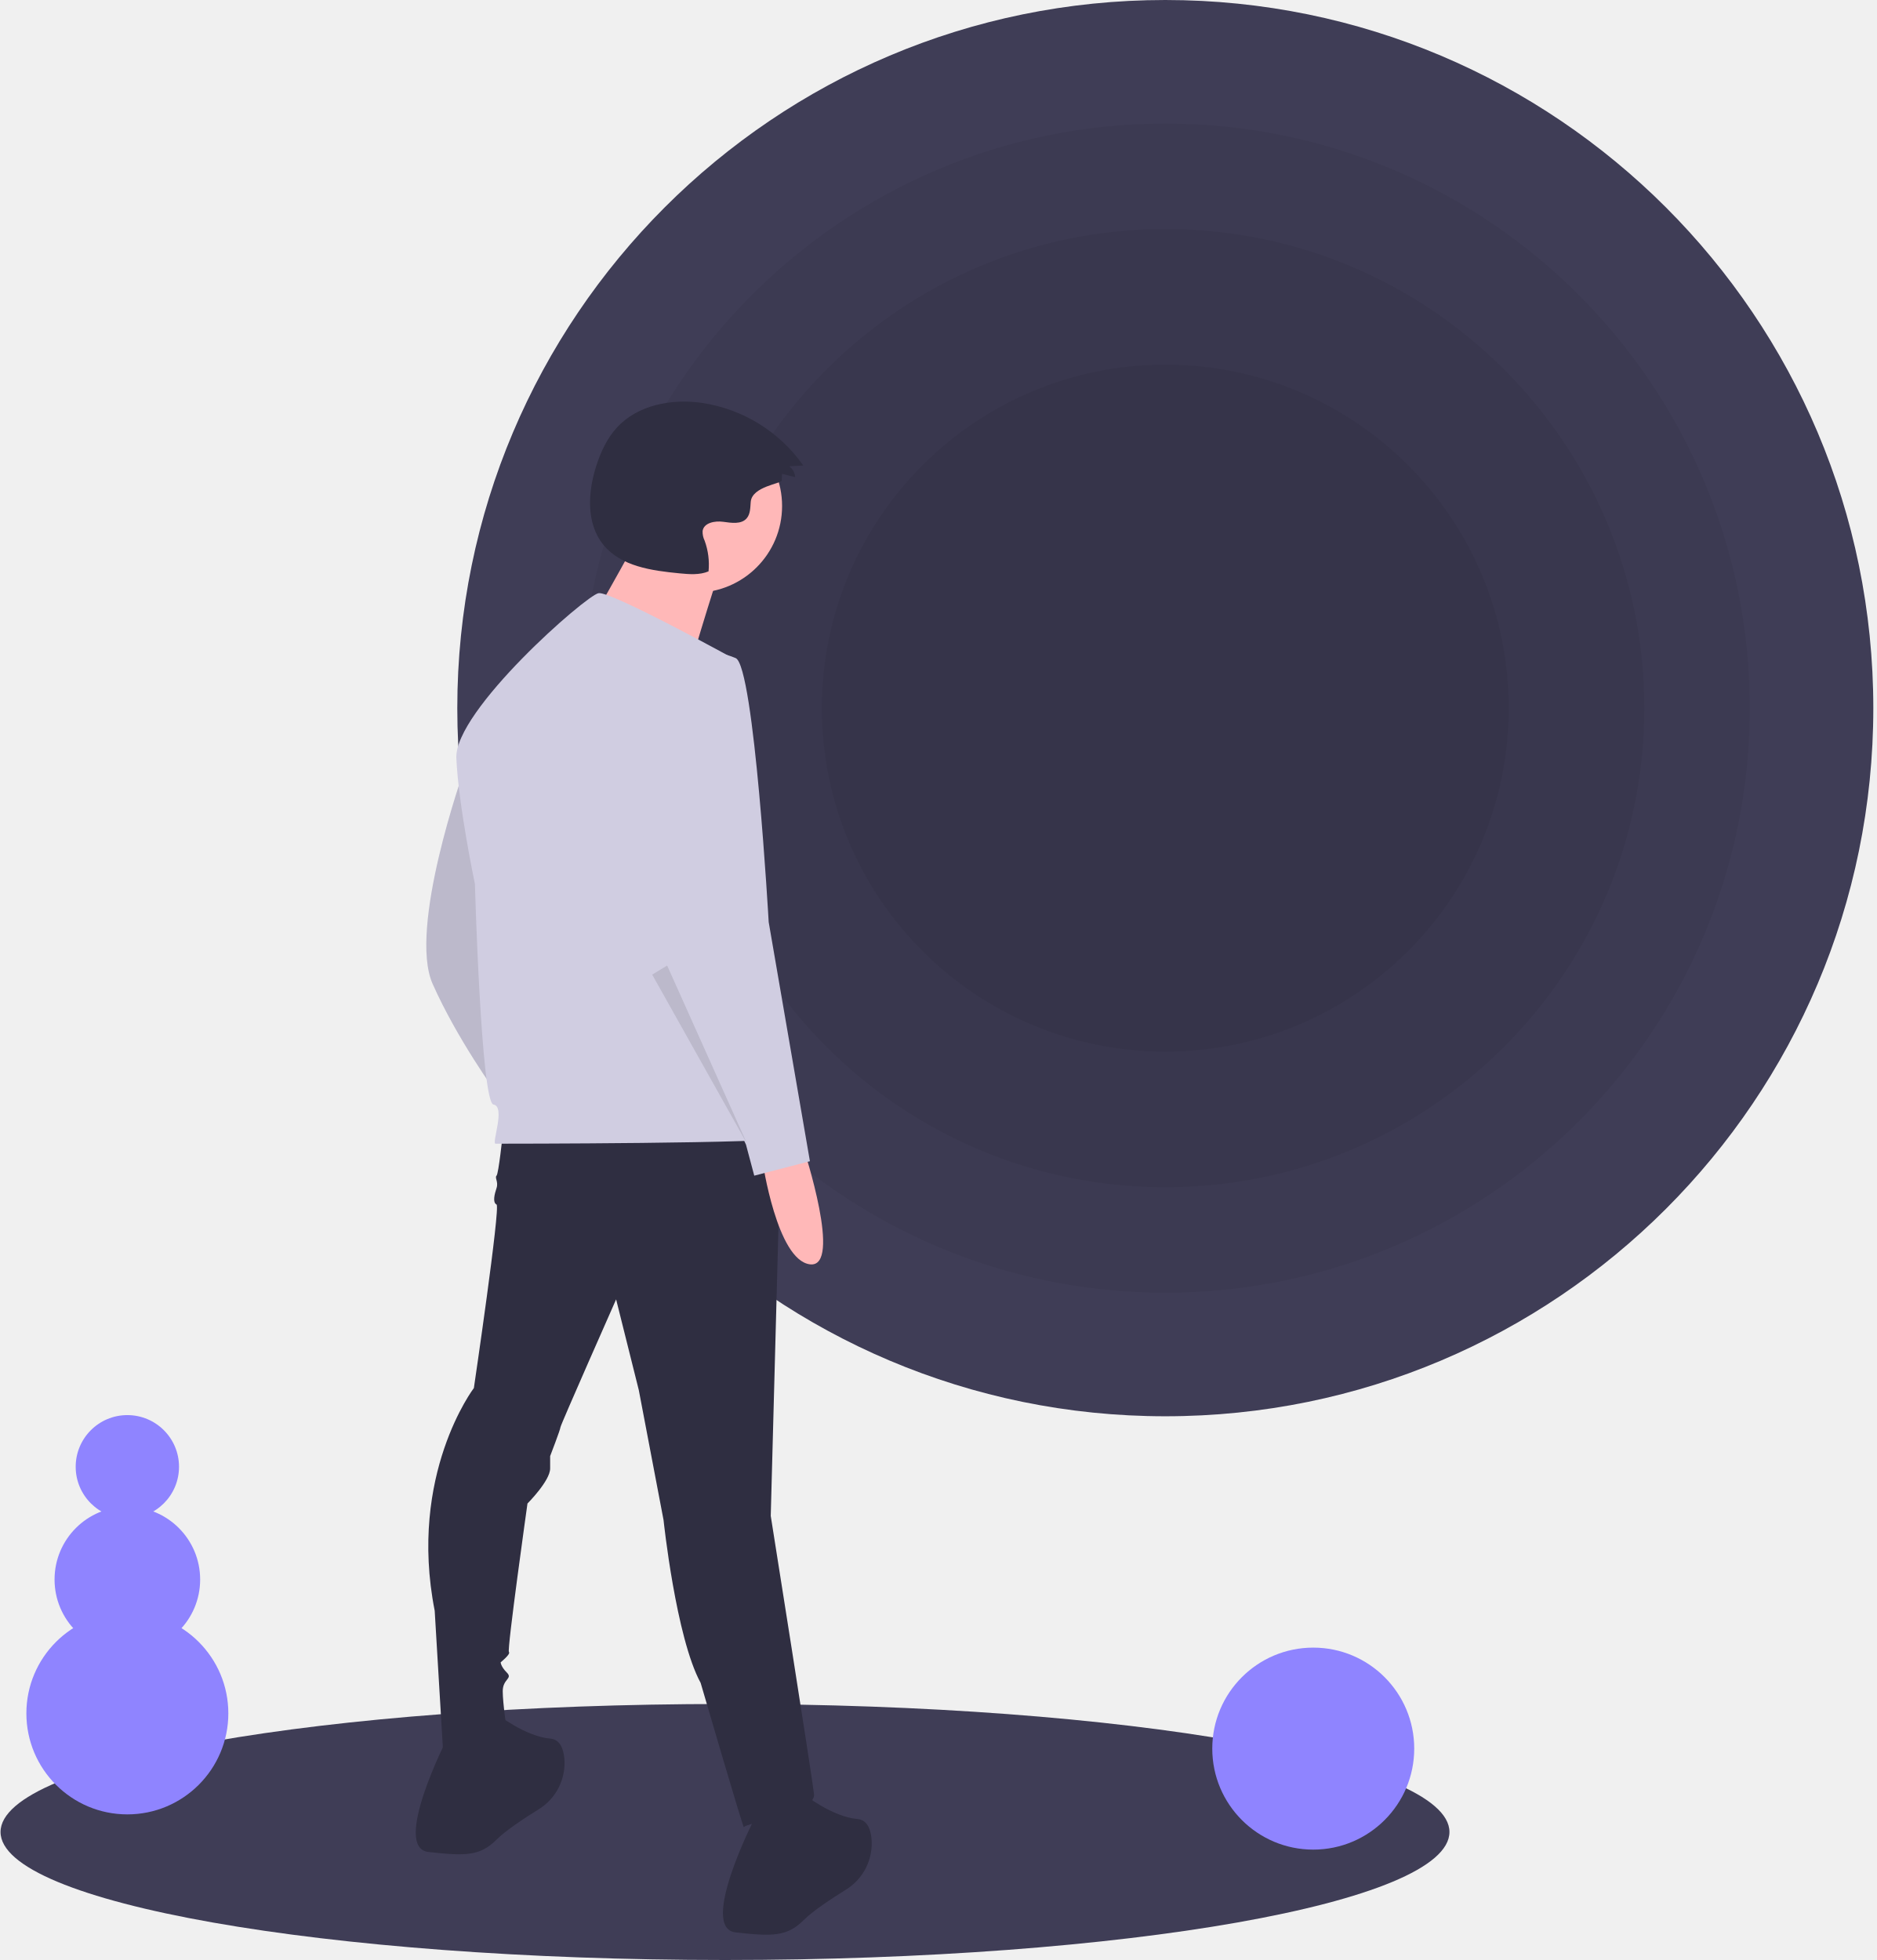
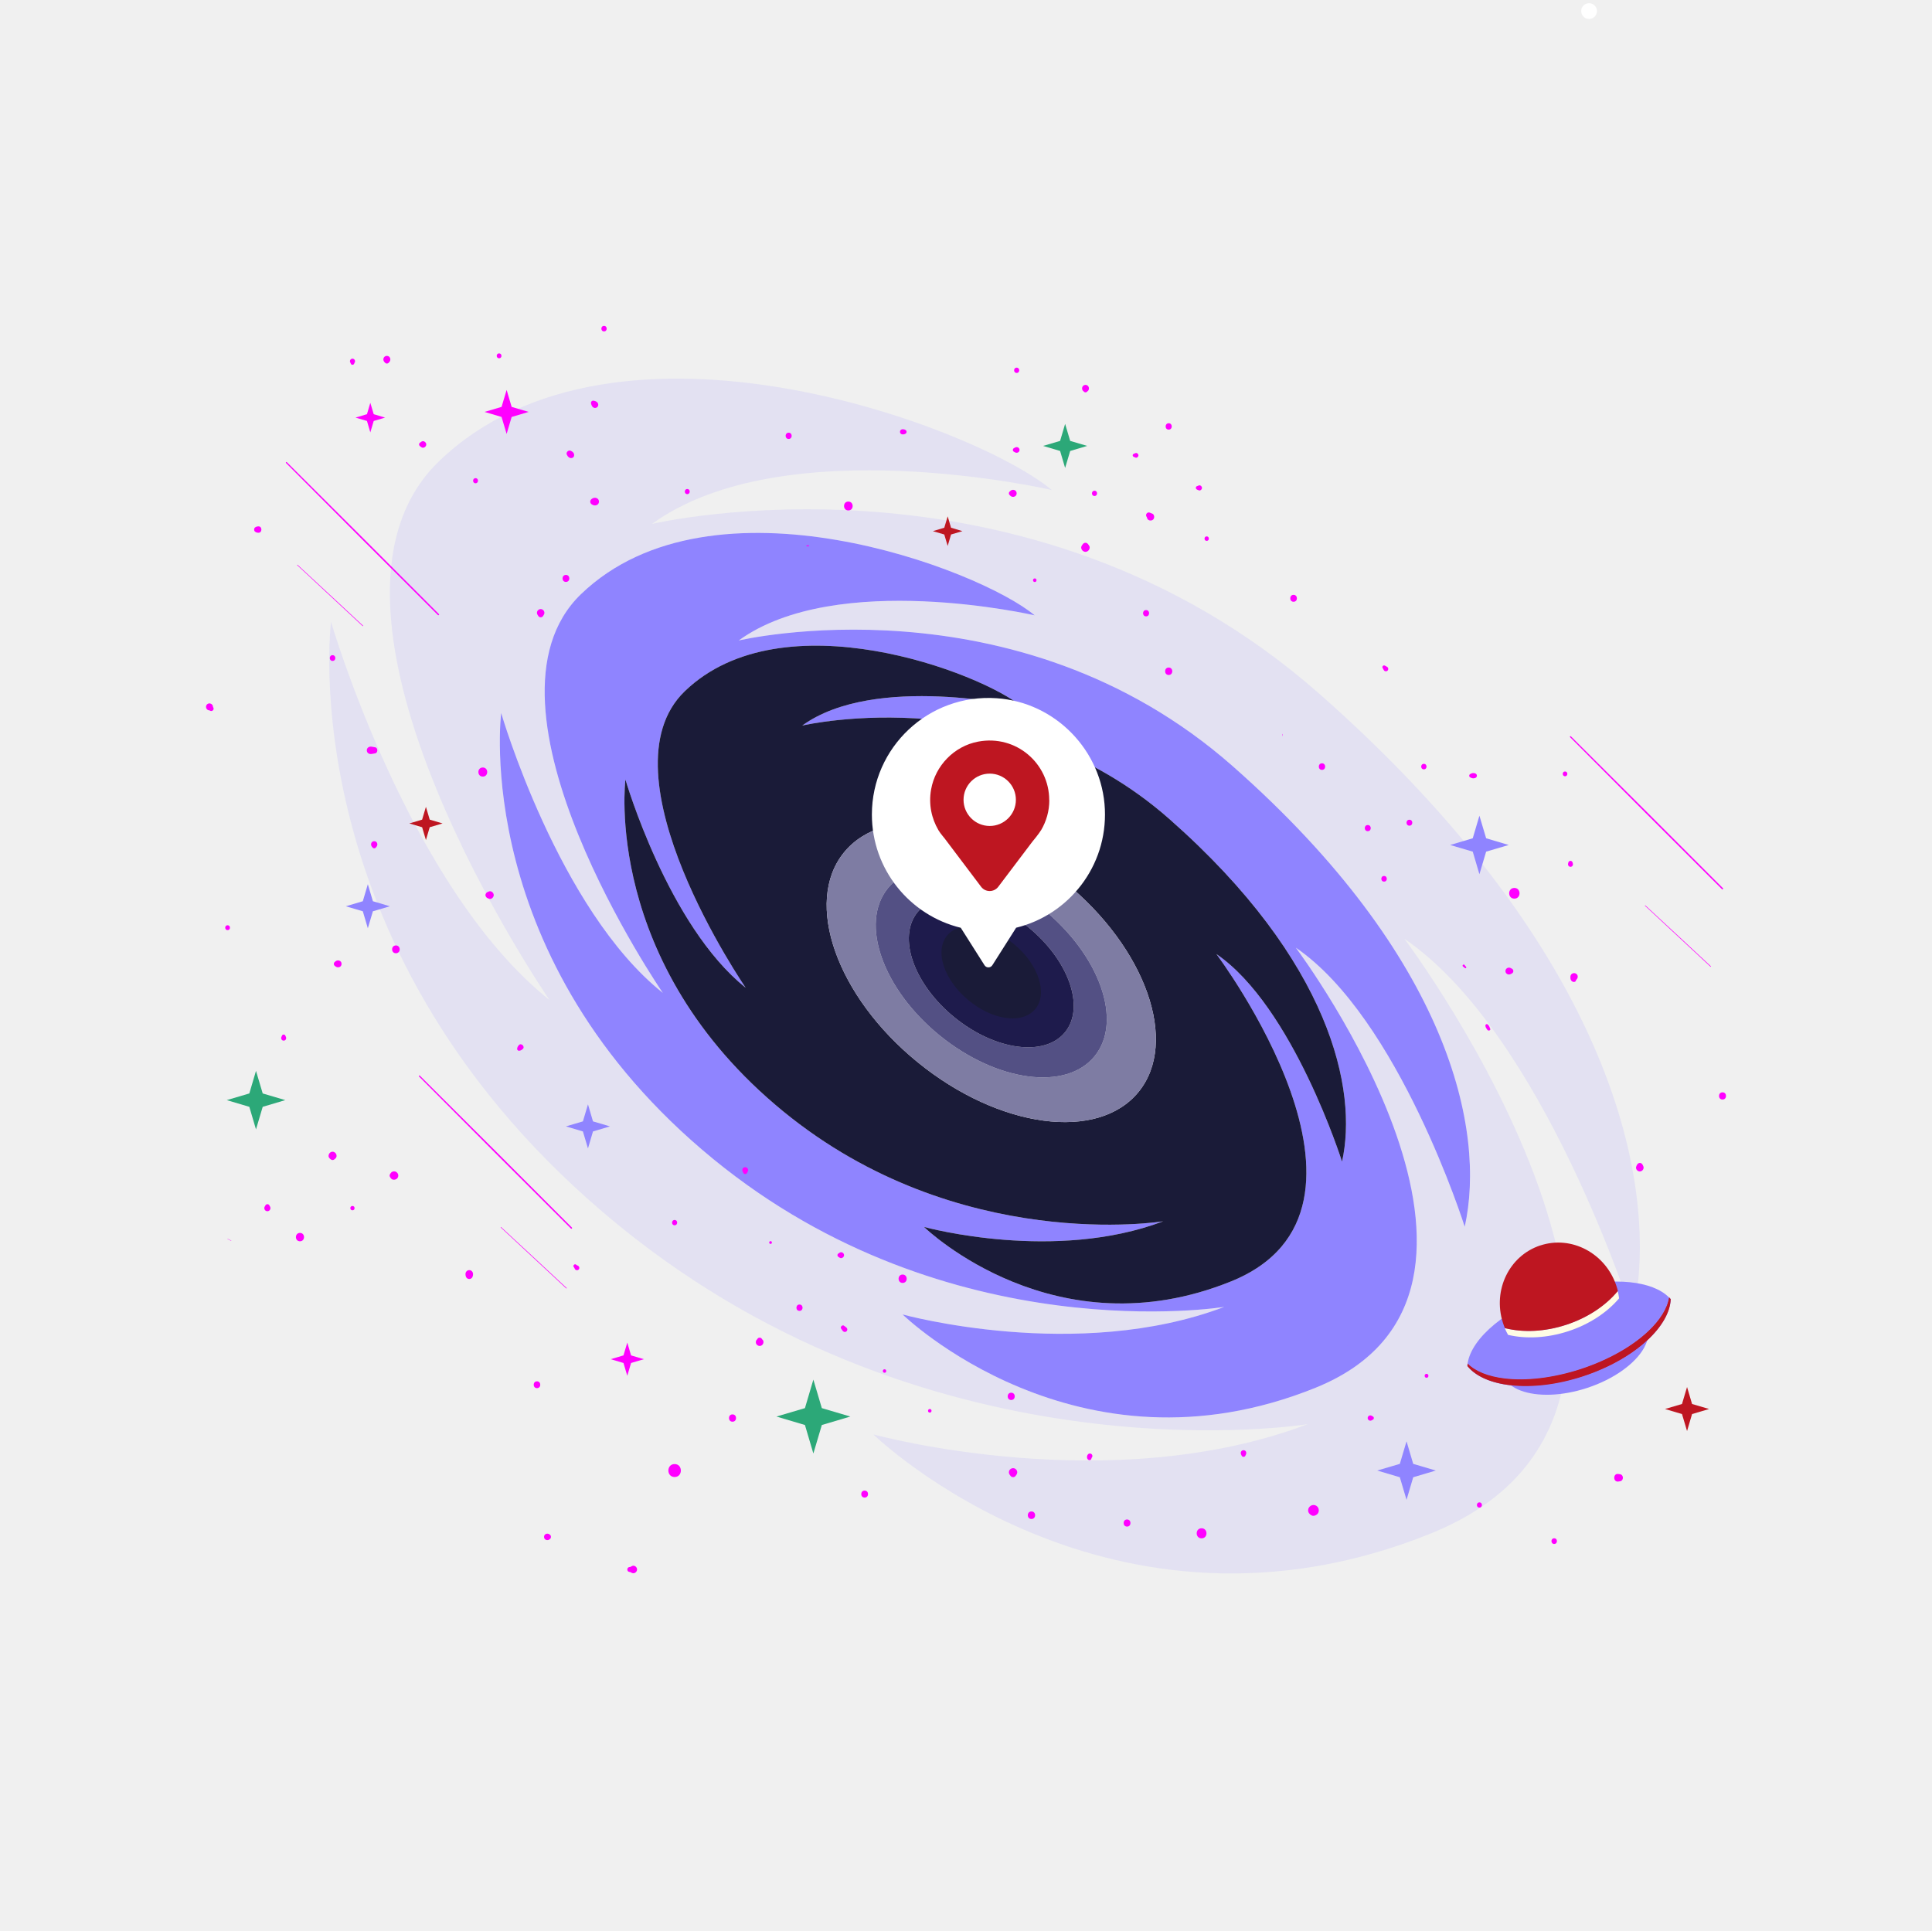
- <svg xmlns="http://www.w3.org/2000/svg" width="383" height="400" viewBox="0 0 383 400" fill="none">
-   <g clip-path="url(#clip0_1388_31654)">
-     <path d="M147.951 400C229.6 400 295.79 388.304 295.79 373.876C295.79 359.449 229.6 347.753 147.951 347.753C66.301 347.753 0.111 359.449 0.111 373.876C0.111 388.304 66.301 400 147.951 400Z" fill="#3F3D56" />
-     <path d="M237.805 289.035C317.601 289.035 382.289 224.333 382.289 144.518C382.289 64.703 317.601 0 237.805 0C158.008 0 93.32 64.703 93.32 144.518C93.32 224.333 158.008 289.035 237.805 289.035Z" fill="#3F3D56" />
-     <path opacity="0.05" d="M237.805 263.822C303.68 263.822 357.082 210.407 357.082 144.518C357.082 78.628 303.68 25.214 237.805 25.214C171.93 25.214 118.528 78.628 118.528 144.518C118.528 210.407 171.93 263.822 237.805 263.822Z" fill="black" />
-     <path opacity="0.05" d="M237.804 242.298C291.795 242.298 335.562 198.52 335.562 144.518C335.562 90.515 291.795 46.738 237.804 46.738C183.814 46.738 140.047 90.515 140.047 144.518C140.047 198.52 183.814 242.298 237.804 242.298Z" fill="black" />
-     <path opacity="0.05" d="M237.804 214.624C276.514 214.624 307.895 183.236 307.895 144.518C307.895 105.799 276.514 74.411 237.804 74.411C199.094 74.411 167.714 105.799 167.714 144.518C167.714 183.236 199.094 214.624 237.804 214.624Z" fill="black" />
-     <path d="M94.599 157.451C94.599 157.451 83.24 189.433 88.289 200.795C93.337 212.157 101.331 223.098 101.331 223.098C101.331 223.098 98.386 159.555 94.599 157.451Z" fill="#D0CDE1" />
-     <path opacity="0.1" d="M94.599 157.451C94.599 157.451 83.24 189.433 88.289 200.795C93.337 212.157 101.331 223.098 101.331 223.098C101.331 223.098 98.386 159.555 94.599 157.451Z" fill="black" />
-     <path d="M102.593 231.514C102.593 231.514 101.752 239.51 101.331 239.931C100.91 240.351 101.752 241.193 101.331 242.455C100.91 243.718 100.489 245.401 101.331 245.822C102.172 246.243 96.703 283.275 96.703 283.275C96.703 283.275 83.24 300.949 88.709 328.722L90.392 356.917C90.392 356.917 103.434 357.759 103.434 353.13C103.434 353.13 102.593 347.659 102.593 345.134C102.593 342.609 104.697 342.609 103.434 341.347C102.172 340.084 102.172 339.243 102.172 339.243C102.172 339.243 104.276 337.56 103.855 337.139C103.434 336.718 107.642 306.84 107.642 306.84C107.642 306.84 112.269 302.211 112.269 299.686V297.161C112.269 297.161 114.373 291.691 114.373 291.27C114.373 290.849 125.732 265.179 125.732 265.179L130.36 283.695L135.409 310.207C135.409 310.207 137.933 334.193 142.982 343.451C142.982 343.451 151.817 373.75 151.817 372.908C151.817 372.066 166.542 369.962 166.121 366.175C165.701 362.388 157.286 309.365 157.286 309.365L159.39 230.673L102.593 231.514Z" fill="#2F2E41" />
-     <path d="M91.234 354.813C91.234 354.813 79.874 377.116 87.447 377.958C95.02 378.799 97.965 378.799 101.331 375.433C103.171 373.592 106.897 371.123 109.897 369.263C111.675 368.178 113.111 366.614 114.041 364.751C114.97 362.887 115.356 360.799 115.154 358.726C114.932 356.667 114.163 354.971 112.27 354.813C107.221 354.392 101.331 349.763 101.331 349.763L91.234 354.813Z" fill="#2F2E41" />
-     <path d="M153.921 371.225C153.921 371.225 142.561 393.528 150.134 394.369C157.707 395.211 160.652 395.211 164.018 391.844C165.858 390.004 169.584 387.535 172.584 385.674C174.362 384.589 175.798 383.026 176.728 381.162C177.657 379.298 178.043 377.211 177.841 375.138C177.619 373.079 176.85 371.382 174.957 371.225C169.908 370.804 164.018 366.175 164.018 366.175L153.921 371.225Z" fill="#2F2E41" />
-     <path d="M141.915 120.953C151.682 120.953 159.6 113.033 159.6 103.263C159.6 93.493 151.682 85.574 141.915 85.574C132.148 85.574 124.229 93.493 124.229 103.263C124.229 113.033 132.148 120.953 141.915 120.953Z" fill="#FFB8B8" />
-     <path d="M130.546 109.075C130.546 109.075 117.913 132.324 116.903 132.324C115.892 132.324 139.641 139.906 139.641 139.906C139.641 139.906 146.21 117.667 147.221 115.646L130.546 109.075Z" fill="#FFB8B8" />
-     <path d="M149.924 134.517C149.924 134.517 124.681 120.63 122.156 121.051C119.632 121.471 92.706 145.037 93.127 154.716C93.547 164.394 96.913 180.385 96.913 180.385C96.913 180.385 98.175 224.992 100.7 225.413C103.224 225.833 100.279 233.408 101.12 233.408C101.962 233.408 160.021 233.408 160.442 232.146C160.862 230.883 149.924 134.517 149.924 134.517Z" fill="#D0CDE1" />
-     <path d="M164.018 234.46C164.018 234.46 172.012 258.867 165.28 258.026C158.549 257.184 155.604 236.985 155.604 236.985L164.018 234.46Z" fill="#FFB8B8" />
-     <path d="M142.561 133.044C142.561 133.044 126.995 136.411 129.519 157.451C132.043 178.492 136.671 199.533 136.671 199.533L152.238 233.619L153.921 239.931L165.28 236.985L156.866 188.171C156.866 188.171 153.921 135.99 150.134 134.307C147.746 133.288 145.15 132.856 142.561 133.044Z" fill="#D0CDE1" />
-     <path opacity="0.1" d="M133.095 198.902L152.448 233.408L136.143 197.048L133.095 198.902Z" fill="black" />
-     <path d="M159.522 98.054L159.581 96.703L162.269 97.372C162.24 96.938 162.118 96.515 161.91 96.133C161.702 95.752 161.413 95.419 161.064 95.16L163.928 95C161.525 91.584 158.455 88.691 154.903 86.495C151.351 84.3 147.391 82.847 143.262 82.225C137.068 81.327 130.17 82.626 125.923 87.224C123.863 89.455 122.568 92.291 121.647 95.185C119.951 100.514 119.605 106.867 123.142 111.199C126.737 115.601 133.015 116.464 138.672 117.009C140.662 117.2 142.748 117.379 144.592 116.606C144.797 114.49 144.527 112.355 143.8 110.357C143.497 109.739 143.352 109.055 143.378 108.367C143.63 106.684 145.875 106.26 147.561 106.487C149.247 106.715 151.275 107.063 152.383 105.771C153.146 104.881 153.101 103.586 153.202 102.418C153.477 99.238 159.493 98.721 159.522 98.054Z" fill="#2F2E41" />
-     <path d="M267.995 377.472C279.376 377.472 288.602 368.244 288.602 356.861C288.602 345.477 279.376 336.249 267.995 336.249C256.615 336.249 247.389 345.477 247.389 356.861C247.389 368.244 256.615 377.472 267.995 377.472Z" fill="#8F84FF" />
-     <path d="M25.989 370.282C37.37 370.282 46.596 361.054 46.596 349.67C46.596 338.287 37.37 329.059 25.989 329.059C14.608 329.059 5.383 338.287 5.383 349.67C5.383 361.054 14.608 370.282 25.989 370.282Z" fill="#8F84FF" />
-     <path d="M25.989 337.208C34.194 337.208 40.845 330.555 40.845 322.349C40.845 314.142 34.194 307.49 25.989 307.49C17.785 307.49 11.133 314.142 11.133 322.349C11.133 330.555 17.785 337.208 25.989 337.208Z" fill="#8F84FF" />
-     <path d="M25.989 309.886C31.812 309.886 36.532 305.165 36.532 299.341C36.532 293.517 31.812 288.796 25.989 288.796C20.166 288.796 15.446 293.517 15.446 299.341C15.446 305.165 20.166 309.886 25.989 309.886Z" fill="#8F84FF" />
+ <svg xmlns="http://www.w3.org/2000/svg" id="Dome" viewBox="0 0 397.13 396.85">
+   <defs>
+     <style>
+       .cls-1 {
+         fill: #1e1b4c;
+       }
+ 
+       .cls-2 {
+         fill: #fff;
+       }
+ 
+       .cls-3 {
+         fill: #7e7ca3;
+       }
+ 
+       .cls-4 {
+         opacity: .14;
+       }
+ 
+       .cls-4, .cls-5 {
+         fill: #8f84ff;
+       }
+ 
+       .cls-6 {
+         fill: #535084;
+       }
+ 
+       .cls-7 {
+         fill: #2ca878;
+       }
+ 
+       .cls-8 {
+         fill: #7455e7;
+       }
+ 
+       .cls-9 {
+         fill: #f0f;
+       }
+ 
+       .cls-10 {
+         fill: #fffce5;
+       }
+ 
+       .cls-11 {
+         fill: #1a1b38;
+       }
+ 
+       .cls-12 {
+         fill: #be1621;
+       }
+     </style>
+   </defs>
+   <path class="cls-4" d="M335.6,270.5c5.93-26.71-4.17-74.78-64.42-127.89-60.26-53.11-137.16-34.9-137.16-34.9,27.12-19.7,82.16-6.98,82.16-6.98-15.14-12.76-89.47-41.08-125.96-5.88-32.1,30.96,22.73,110.72,22.73,110.72-29-23.09-44.9-77.72-44.9-77.72,0,0-8.77,68.44,58.89,123.86,65.43,53.59,141.89,41.06,141.89,41.06-40.46,15.34-88.36,2.36-89.31,2.11.58.56,48.77,47,114.66,20.34,66.29-26.83-5.5-122.23-5.5-122.23,28.63,19.54,46.92,77.51,46.92,77.51ZM301.08,252.19s-13.53-42.89-34.72-57.37c1.1,1.48,52.62,70.82,4.06,90.47-49.08,19.86-84.89-15.07-84.89-15.07,0,0,35.87,9.92,66.12-1.55,0,0-56.6,9.27-105.04-30.4-50.08-41.02-43.59-91.69-43.59-91.69,0,0,11.76,40.44,33.23,57.54,0,0-40.59-59.05-16.83-81.97,27.02-26.06,82.05-5.09,93.26,4.35,0,0-40.75-9.41-60.83,5.17,0,0,56.93-13.48,101.54,25.84,44.6,39.32,52.08,74.9,47.69,94.68Z" />
+   <path class="cls-5" d="M301.08,252.19c4.39-19.78-3.09-55.36-47.69-94.68-44.61-39.32-101.54-25.84-101.54-25.84,20.08-14.58,60.83-5.17,60.83-5.17-11.21-9.44-66.24-30.41-93.26-4.35-23.76,22.92,16.83,81.97,16.83,81.97-21.47-17.1-33.23-57.54-33.23-57.54,0,0-6.49,50.67,43.59,91.69,48.44,39.67,105.04,30.4,105.04,30.4-30.25,11.47-66.12,1.55-66.12,1.55,0,0,35.81,34.93,84.89,15.07,48.56-19.65-2.96-88.99-4.06-90.47,21.19,14.48,34.72,57.37,34.72,57.37ZM275.86,238.81s-10.07-31.92-25.83-42.68c0,0,39.53,52.52,3.03,67.29-36.06,14.59-62.49-10.57-63.13-11.19.67.18,26.96,7.26,49.17-1.16,0,0-42.1,6.89-78.12-22.61-37.25-30.51-32.42-68.2-32.42-68.2,0,0,8.75,30.08,24.72,42.8,0,0-30.19-43.92-12.52-60.96,20.1-19.38,61.02-3.79,69.36,3.23,0,0-30.28-6.99-45.22,3.83,1.05-.24,42.74-9.64,75.49,19.23,33.18,29.24,38.74,55.71,35.47,70.42Z" />
+   <path class="cls-11" d="M275.86,238.81c3.27-14.71-2.29-41.18-35.47-70.42-32.75-28.87-74.44-19.47-75.49-19.23,14.94-10.82,45.22-3.83,45.22-3.83-8.34-7.02-49.26-22.61-69.36-3.23-17.67,17.04,12.52,60.96,12.52,60.96-15.97-12.72-24.72-42.8-24.72-42.8,0,0-4.83,37.69,32.42,68.2,36.02,29.5,78.12,22.61,78.12,22.61-22.21,8.42-48.5,1.34-49.17,1.16.64.62,27.07,25.78,63.13,11.19,36.5-14.77-3.03-67.29-3.03-67.29,15.76,10.76,25.83,42.68,25.83,42.68ZM234.05,224.46c-8.33,10.25-28.64,7.55-45.36-6.04-16.73-13.58-23.54-32.91-15.22-43.16,8.33-10.25,28.64-7.54,45.36,6.04,16.73,13.59,23.54,32.91,15.22,43.16Z" />
+   <path class="cls-3" d="M218.83,181.3c-16.72-13.58-37.03-16.29-45.36-6.04-8.32,10.25-1.51,29.58,15.22,43.16,16.72,13.59,37.03,16.29,45.36,6.04,8.32-10.25,1.51-29.57-15.22-43.16ZM225.01,217.12c-5.84,7.2-20.09,5.3-31.83-4.23-11.74-9.54-16.52-23.1-10.67-30.29,5.84-7.19,20.09-5.3,31.83,4.24,11.74,9.53,16.52,23.09,10.67,30.28Z" />
+   <path class="cls-6" d="M214.34,186.84c-11.74-9.54-25.99-11.43-31.83-4.24-5.85,7.19-1.07,20.75,10.67,30.29,11.74,9.53,25.99,11.43,31.83,4.23,5.85-7.19,1.07-20.75-10.67-30.28ZM218.93,212.19c-4.17,5.13-14.34,3.78-22.72-3.03s-11.79-16.49-7.62-21.62c4.17-5.14,14.34-3.78,22.72,3.02,8.38,6.81,11.79,16.49,7.62,21.63Z" />
+   <path class="cls-1" d="M211.31,190.56c-8.38-6.8-18.55-8.16-22.72-3.02-4.17,5.13-.76,14.81,7.62,21.62s18.55,8.16,22.72,3.03c4.17-5.14.76-14.82-7.62-21.63ZM212.42,207.12c-2.45,2.93-8.32,2.06-13.11-1.95-4.78-4.01-6.67-9.63-4.21-12.56,2.45-2.93,8.32-2.06,13.11,1.94,4.78,4.01,6.67,9.63,4.21,12.57Z" />
+   <g>
+     <path class="cls-11" d="M212.42,207.12c-2.45,2.93-8.32,2.06-13.11-1.95-4.78-4.01-6.67-9.63-4.21-12.56,2.45-2.93,8.32-2.06,13.11,1.94,4.78,4.01,6.67,9.63,4.21,12.57Z" />
+     <path class="cls-11" d="M208.15,209.36c-.47,0-.97-.04-1.48-.11-2.57-.38-5.29-1.69-7.68-3.69-2.38-2-4.15-4.45-4.97-6.91-.85-2.54-.6-4.8.7-6.36,2.62-3.14,8.82-2.29,13.81,1.88,4.98,4.18,6.9,10.14,4.27,13.27h0c-1.05,1.26-2.67,1.92-4.66,1.92ZM199.39,191.36c-1.63,0-3.02.51-3.91,1.57-1.07,1.28-1.26,3.19-.52,5.4.77,2.28,2.42,4.58,4.67,6.46,2.25,1.88,4.8,3.11,7.18,3.47,2.31.34,4.15-.18,5.22-1.45h0c2.27-2.72.41-8.04-4.15-11.87-2.79-2.33-5.94-3.57-8.5-3.57Z" />
  </g>
-   <defs>
-     <clipPath id="clip0_1388_31654">
-       <rect width="382.178" height="400" fill="white" transform="translate(0.111328)" />
-     </clipPath>
-   </defs>
+   <polygon class="cls-12" points="194.8 106.15 194.1 108.49 191.76 109.19 194.1 109.88 194.8 112.23 195.49 109.88 197.83 109.19 195.49 108.49 194.8 106.15" />
+   <polygon class="cls-12" points="346.78 285.14 345.74 288.63 342.25 289.66 345.74 290.7 346.78 294.19 347.81 290.7 351.31 289.66 347.81 288.63 346.78 285.14" />
+   <polygon class="cls-5" points="75.61 181.78 74.58 185.27 71.09 186.31 74.58 187.34 75.61 190.83 76.65 187.34 80.14 186.31 76.65 185.27 75.61 181.78" />
+   <polygon class="cls-5" points="120.86 227.03 119.82 230.53 116.33 231.56 119.82 232.6 120.86 236.09 121.89 232.6 125.38 231.56 121.89 230.53 120.86 227.03" />
+   <polygon class="cls-7" points="218.94 87.14 217.91 90.64 214.42 91.67 217.91 92.71 218.94 96.2 219.98 92.71 223.47 91.67 219.98 90.64 218.94 87.14" />
+   <polygon class="cls-7" points="167.19 283.62 165.46 289.48 159.6 291.21 165.46 292.95 167.19 298.81 168.93 292.95 174.79 291.21 168.93 289.48 167.19 283.62" />
+   <polygon class="cls-12" points="87.55 165.87 86.77 168.5 84.14 169.28 86.77 170.06 87.55 172.69 88.33 170.06 90.97 169.28 88.33 168.5 87.55 165.87" />
+   <polygon class="cls-5" points="289.12 296.3 287.74 300.94 283.1 302.31 287.74 303.69 289.12 308.33 290.49 303.69 295.13 302.31 290.49 300.94 289.12 296.3" />
+   <polygon class="cls-7" points="52.62 220.15 51.25 224.79 46.61 226.16 51.25 227.54 52.62 232.18 54 227.54 58.64 226.16 54 224.79 52.62 220.15" />
+   <polygon class="cls-5" points="304.1 167.69 302.73 172.33 298.09 173.71 302.73 175.08 304.1 179.72 305.48 175.08 310.12 173.71 305.48 172.33 304.1 167.69" />
+   <path class="cls-2" d="M227.11,166.36c.52,11.74-7.42,21.72-18.24,24.36l-4.89,7.71c-.38.59-1.24.59-1.61,0l-4.88-7.7c-10.49-2.55-18.27-12.01-18.27-23.28,0-13.79,11.65-24.87,25.64-23.91,12.06.82,21.72,10.76,22.25,22.83Z" />
+   <path class="cls-12" d="M215.67,164.47c0-7.53-6.81-13.48-14.61-12.01-4.91.92-8.81,4.93-9.67,9.84-.54,3.07.1,5.96,1.5,8.35h0l.03.05c.47.79,1.06,1.36,1.65,2.19l7.1,9.41c.88,1.17,2.64,1.17,3.53,0l6.99-9.25s1.3-1.55,1.78-2.35l.03-.03h0c1.07-1.82,1.69-3.92,1.69-6.18ZM203.44,169.8c-2.97,0-5.38-2.41-5.38-5.38s2.41-5.38,5.38-5.38,5.38,2.41,5.38,5.38-2.41,5.38-5.38,5.38Z" />
+   <circle class="cls-2" cx="326.64" cy="2.28" r="1.62" />
+   <path class="cls-5" d="M338.59,275.56c-.15.51-.37,1.02-.65,1.53-1.78,3.2-6.11,6.4-11.67,8.23-5.25,1.73-10.33,1.82-13.69.55-.77-.29-1.45-.66-2.03-1.09,4.31.48,9.55-.1,14.92-1.86,5.37-1.77,9.93-4.41,13.11-7.36Z" />
+   <path class="cls-5" d="M343.07,266.71c-.33,2.26-1.86,4.68-4.28,6.96-3.24,3.06-8.08,5.88-13.82,7.76-2.76.91-5.49,1.52-8.07,1.85-2.77.35-5.37.38-7.66.1-3.3-.4-5.96-1.44-7.57-3.06.78-5.29,8.07-11.43,18.09-14.72,1.04-.34,2.08-.64,3.11-.9,8.83-2.23,16.81-1.39,20.19,2.01Z" />
+   <path class="cls-8" d="M343.42,267.09c-.12,2.76-1.89,5.74-4.84,8.47-3.18,2.94-7.74,5.59-13.11,7.36-5.37,1.77-10.61,2.34-14.92,1.86-3.99-.44-7.18-1.8-8.92-3.95.01-.17.03-.34.05-.51,1.61,1.62,4.27,2.66,7.57,3.06,4.42.54,9.99-.07,15.73-1.95,5.74-1.89,10.58-4.7,13.82-7.76,2.42-2.28,3.94-4.7,4.28-6.96.12.12.24.25.35.38Z" />
+   <path class="cls-10" d="M332.53,265.4c.12.5.22,1.01.28,1.51-1.21,1.43-2.71,2.75-4.45,3.89-1.76,1.16-3.77,2.14-5.97,2.86s-4.37,1.12-6.47,1.24c-2.09.12-4.1-.05-5.93-.48-.24-.42-.45-.86-.65-1.32.01-.01.03-.03.04-.05,2.08.51,4.39.68,6.8.48,1.88-.16,3.82-.55,5.77-1.19,1.95-.64,3.76-1.49,5.37-2.48,2.08-1.28,3.84-2.8,5.21-4.46Z" />
+   <path class="cls-12" d="M343.42,267.09c-.12,2.76-1.89,5.74-4.84,8.47-3.18,2.94-7.74,5.59-13.11,7.36-5.37,1.77-10.61,2.34-14.92,1.86-3.99-.44-7.18-1.8-8.92-3.95.01-.17.03-.34.05-.51,1.61,1.62,4.27,2.66,7.57,3.06,4.42.54,9.99-.07,15.73-1.95,5.74-1.89,10.58-4.7,13.82-7.76,2.42-2.28,3.94-4.7,4.28-6.96.12.12.24.25.35.38Z" />
+   <path class="cls-12" d="M316.62,256.03c-6.37,2.1-9.8,9.14-7.72,15.8h0c.02.06.04.12.06.19.11.34.24.68.38,1.01.02,0,.05.01.07.02h0c3.7.92,8.13.75,12.57-.71,4.46-1.47,8.15-3.99,10.58-6.94,0-.02-.01-.05-.02-.07h0c-.08-.32-.17-.65-.28-.97-2.21-6.71-9.21-10.44-15.65-8.32Z" />
+   <g>
+     <polygon class="cls-9" points="76.12 82.81 75.43 85.15 73.08 85.85 75.43 86.54 76.12 88.89 76.82 86.54 79.16 85.85 76.82 85.15 76.12 82.81" />
+     <polygon class="cls-9" points="128.94 276.01 128.16 278.64 125.53 279.42 128.16 280.2 128.94 282.83 129.72 280.2 132.35 279.42 129.72 278.64 128.94 276.01" />
+     <polygon class="cls-9" points="104.14 80.16 103.1 83.65 99.61 84.68 103.1 85.72 104.14 89.21 105.17 85.72 108.66 84.68 105.17 83.65 104.14 80.16" />
+     <path class="cls-9" d="M281.95,291.05c.09.05.19.11.28.16.23.13.23.49,0,.62-.09.05-.19.11-.28.16-.36.21-.82-.06-.82-.47,0-.42.46-.68.82-.47Z" />
+     <path class="cls-9" d="M240.23,137.23c.98,0,.98,1.53,0,1.53-.98,0-.98-1.53,0-1.53Z" />
+     <path class="cls-9" d="M110.38,283.97c.9,0,.9,1.4,0,1.4s-.9-1.4,0-1.4Z" />
+     <path class="cls-9" d="M96.46,261.11c.45,0,.75.36.78.78,0,.1,0,.18-.02.28-.05.41-.31.76-.76.76s-.71-.35-.76-.76c-.01-.1-.02-.18-.02-.28.03-.42.33-.78.78-.78Z" />
+     <path class="cls-9" d="M162.11,88.95c.83,0,.83,1.29,0,1.29s-.83-1.29,0-1.29Z" />
+     <path class="cls-9" d="M174.38,103.11c1.18,0,1.18,1.83,0,1.83s-1.18-1.83,0-1.83Z" />
+     <path class="cls-9" d="M165.83,112.12c.12,0,.25-.01.37-.02.14,0,.14.23,0,.22-.12,0-.25-.01-.37-.02-.11,0-.11-.17,0-.17Z" />
+     <path class="cls-9" d="M116.33,118.19c.93,0,.93,1.44,0,1.44-.93,0-.93-1.44,0-1.44Z" />
+     <path class="cls-9" d="M222.37,112.15l.19-.26c.3-.41.82-.41,1.11,0l.19.26c.39.55-.14,1.3-.74,1.3s-1.14-.75-.74-1.3Z" />
+     <path class="cls-9" d="M207.52,101.08c.06-.06.13-.12.19-.18.47-.43,1.27-.15,1.27.52s-.8.95-1.27.52c-.06-.06-.13-.12-.19-.18-.19-.17-.19-.52,0-.69Z" />
+     <path class="cls-9" d="M212.7,118.91c.48,0,.48.74,0,.74s-.48-.74,0-.74Z" />
+     <path class="cls-9" d="M235.58,125.42c.83,0,.83,1.29,0,1.29s-.83-1.29,0-1.29Z" />
+     <path class="cls-9" d="M121.63,102.56c.15-.11.3-.18.48-.21.5-.1,1.01.22,1.01.77,0,.55-.51.86-1.01.77-.18-.04-.33-.1-.48-.21-.41-.3-.41-.81,0-1.11Z" />
+     <path class="cls-9" d="M302.17,159.15c.34-.22.67-.31,1.06-.16.47.18.47.77,0,.95-.39.15-.72.06-1.06-.16-.23-.15-.23-.47,0-.62Z" />
+     <path class="cls-9" d="M292.68,157.03c.73,0,.73,1.13,0,1.13s-.73-1.13,0-1.13Z" />
+     <path class="cls-9" d="M289.71,168.52c.79,0,.79,1.22,0,1.22s-.79-1.22,0-1.22Z" />
+     <path class="cls-9" d="M281.15,169.61c.82,0,.82,1.26,0,1.26s-.82-1.26,0-1.26Z" />
+     <path class="cls-9" d="M284.5,180.08c.75,0,.75,1.16,0,1.16s-.75-1.16,0-1.16Z" />
+     <path class="cls-9" d="M271.74,156.92c.87,0,.87,1.35,0,1.35s-.87-1.35,0-1.35Z" />
+     <path class="cls-9" d="M305.83,210.63c.26.23.37.53.49.85.14.36-.38.51-.58.24-.19-.25-.36-.49-.41-.81-.04-.29.26-.49.49-.29Z" />
+     <path class="cls-9" d="M301.03,198.36c.11.14.22.28.33.42.13.17-.06.36-.23.23-.14-.11-.28-.22-.42-.33-.23-.18.14-.56.32-.32Z" />
+     <path class="cls-9" d="M310.53,199.01c.09.05.19.1.28.15.35.19.35.75,0,.94-.09.05-.19.1-.28.15-.48.25-1.08-.06-1.08-.62,0-.56.61-.87,1.08-.62Z" />
+     <path class="cls-9" d="M311.28,182.54c1.42,0,1.42,2.2,0,2.2s-1.42-2.2,0-2.2Z" />
+     <path class="cls-9" d="M322.32,177.55c.02-.09.04-.17.07-.26.12-.42.73-.42.85,0,.03.09.05.17.07.26.08.32-.15.65-.49.65s-.57-.33-.49-.65Z" />
+     <path class="cls-9" d="M321.7,158.6c.63,0,.63.98,0,.98s-.63-.98,0-.98Z" />
+     <path class="cls-9" d="M284.68,136.84c.15.08.3.17.44.25.28.16.32.55.1.77-.22.22-.61.18-.77-.1-.08-.15-.17-.3-.25-.44-.17-.31.17-.65.48-.48Z" />
+     <path class="cls-9" d="M265.9,122.29c.91,0,.91,1.42,0,1.42s-.91-1.42,0-1.42Z" />
+     <path class="cls-9" d="M246.08,99.94c.11-.05.22-.09.33-.14.32-.13.66.2.66.5,0,.31-.34.64-.66.5-.11-.05-.22-.09-.33-.14-.36-.15-.36-.59,0-.74Z" />
+     <path class="cls-9" d="M236.42,105.41c.1.06.18.11.29.13.57.1.7.89.33,1.26s-1.16.24-1.26-.33c-.02-.11-.07-.19-.13-.29-.27-.49.27-1.03.76-.76Z" />
+     <path class="cls-9" d="M224.98,100.88c.7,0,.7,1.09,0,1.09s-.7-1.09,0-1.09Z" />
+     <path class="cls-9" d="M233.07,93.29c.11-.05.22-.09.33-.14.29-.12.61.18.61.46,0,.28-.31.58-.61.46-.11-.05-.22-.09-.33-.14-.32-.13-.32-.52,0-.65Z" />
+     <path class="cls-9" d="M223.12,79.12c.74,0,.98.98.37,1.36,0,0,0,0,0,0-.19.24-.53.24-.72,0,0,0,0,0,0,0-.61-.38-.37-1.36.37-1.36Z" />
+     <path class="cls-9" d="M208.98,75.58c.7,0,.7,1.09,0,1.09s-.7-1.09,0-1.09Z" />
+     <path class="cls-9" d="M208.4,92.14c.09-.05.19-.1.28-.15.39-.21.89.05.89.51,0,.46-.5.71-.89.51-.09-.05-.19-.1-.28-.15-.27-.14-.27-.57,0-.72Z" />
+     <path class="cls-9" d="M185.69,88.25c.17.02.31.05.45.15.28.19.28.57,0,.75-.14.09-.28.13-.45.15-.34.05-.69-.14-.69-.53,0-.39.35-.57.69-.53Z" />
+     <path class="cls-9" d="M240.23,87.01c.84,0,.84,1.31,0,1.31s-.84-1.31,0-1.31Z" />
+     <path class="cls-9" d="M248.04,110.27c.59,0,.59.92,0,.92s-.59-.92,0-.92Z" />
+     <path class="cls-9" d="M332.58,303.01c.16.01.32.04.48.07.71.15.71,1.28,0,1.43-.16.03-.31.06-.48.07-1.02.07-1.02-1.65,0-1.57Z" />
+     <path class="cls-9" d="M319.47,316.24c.75,0,.75,1.16,0,1.16s-.75-1.16,0-1.16Z" />
+     <path class="cls-9" d="M354.07,224.56c.96,0,.96,1.48,0,1.48-.96,0-.96-1.48,0-1.48Z" />
+     <path class="cls-9" d="M322.83,200.61c.05-.19.18-.36.35-.46.3-.17.68-.12.92.12.37.37.21.92-.13,1.18,0,.21-.15.41-.41.42-.49.02-.81-.49-.75-.95-.02-.11-.01-.21.02-.31Z" />
+     <path class="cls-9" d="M270.55,309.54c.7.41.73,1.5,0,1.9-.31.17-.61.27-.95.09-.4-.22-.71-.55-.71-1.04,0-.83.94-1.37,1.66-.95Z" />
+     <path class="cls-9" d="M129.98,321.92c-.14.05-.25.11-.36.19-.1.02-.21.04-.31.06-.48.09-.48.88,0,.97.1.02.21.04.31.06.11.08.22.15.36.19.47.16.97-.26.97-.74s-.49-.9-.97-.74Z" />
+     <path class="cls-9" d="M113.09,315.56s-.07-.06-.1-.09c-.43-.38-1.16-.14-1.16.48s.73.86,1.16.48c.03-.03.07-.06.1-.09.22-.19.22-.59,0-.79Z" />
+     <path class="cls-9" d="M336.33,239.84c.05-.17.12-.33.22-.47.27-.39.79-.39,1.05,0,.1.15.16.3.22.47.15.48-.26.98-.75.98s-.9-.5-.75-.98Z" />
+     <path class="cls-9" d="M172.33,257.7l.27-.18c.39-.26.9.08.9.52,0,.43-.52.77-.9.52l-.27-.18c-.25-.17-.25-.51,0-.68Z" />
+     <path class="cls-9" d="M293.23,282.43c.52,0,.52.81,0,.81s-.52-.81,0-.81Z" />
+     <path class="cls-9" d="M207.86,286.31c.97,0,.97,1.5,0,1.5s-.97-1.5,0-1.5Z" />
+     <path class="cls-9" d="M191.12,289.66c.48,0,.48.74,0,.74s-.48-.74,0-.74Z" />
+     <path class="cls-9" d="M173.49,272.55c.14.1.28.2.42.3.27.19.36.57.11.82-.25.25-.63.17-.82-.11-.1-.14-.2-.28-.3-.42-.25-.35.25-.85.6-.6Z" />
+     <path class="cls-9" d="M155.68,275.29s0-.02.01-.03c.15-.35.77-.35.92,0,0,.01.01.02.02.04.13.1.23.22.28.4.11.41-.14.85-.55.97-.41.11-.85-.14-.97-.55-.09-.33.04-.63.28-.82Z" />
+     <path class="cls-9" d="M138.67,250.8c.7,0,.7,1.09,0,1.09s-.7-1.09,0-1.09Z" />
+     <path class="cls-9" d="M153.18,239.95c.55,0,.78.65.43,1.04.04-.05.03-.03-.01.06-.16.41-.68.41-.84,0-.04-.09-.05-.11-.01-.06-.35-.39-.12-1.04.43-1.04Z" />
+     <path class="cls-9" d="M158.39,255.15c.37,0,.37.57,0,.57s-.37-.57,0-.57Z" />
+     <path class="cls-9" d="M185.54,262.02c1.11,0,1.11,1.72,0,1.72s-1.11-1.72,0-1.72Z" />
+     <path class="cls-9" d="M255.61,298.13c.46,0,.69.48.5.87-.05.1-.09.19-.14.29-.13.27-.58.27-.72,0-.05-.1-.09-.19-.14-.29-.19-.38.04-.87.5-.87Z" />
+     <path class="cls-9" d="M181.82,281.49c.46,0,.46.72,0,.72s-.46-.72,0-.72Z" />
+     <path class="cls-9" d="M164.34,268.18c.84,0,.84,1.31,0,1.31s-.84-1.31,0-1.31Z" />
+     <path class="cls-9" d="M141.27,100.53c.67,0,.67,1.05,0,1.05s-.67-1.05,0-1.05Z" />
+     <path class="cls-9" d="M122.05,82.38c.22.05.41.1.59.23.36.24.46.74.14,1.06-.33.33-.82.22-1.06-.14-.13-.19-.18-.38-.23-.59-.08-.35.22-.64.56-.56Z" />
+     <path class="cls-9" d="M117.26,92.64c.46.19.88.56.73,1.12-.05.18-.2.33-.38.38-.55.15-.93-.27-1.12-.73-.17-.42.35-.93.76-.76Z" />
+     <path class="cls-9" d="M86.36,90.99l.26-.19c.42-.3,1,.11,1,.57,0,.47-.58.88-1,.57-.09-.06-.17-.13-.26-.19-.29-.21-.29-.57,0-.77Z" />
+     <path class="cls-9" d="M79.52,73.16c.66,0,.94.78.52,1.25-.06.06-.12.13-.18.19-.17.19-.51.19-.68,0-.06-.06-.12-.13-.18-.19-.42-.46-.14-1.25.52-1.25Z" />
+     <path class="cls-9" d="M102.59,72.65c.65,0,.65,1,0,1s-.65-1,0-1Z" />
+     <path class="cls-9" d="M124.16,67c.73,0,.73,1.13,0,1.13s-.73-1.13,0-1.13Z" />
+     <path class="cls-9" d="M97.75,98.3c.67,0,.67,1.05,0,1.05s-.67-1.05,0-1.05Z" />
+     <path class="cls-9" d="M72.45,73.73c.47,0,.7.58.38.91.02.03.02.06-.02.09-.1.35-.61.35-.71,0-.04-.04-.04-.07-.02-.09-.32-.33-.09-.91.38-.91Z" />
+     <path class="cls-9" d="M42.55,144.81c.44-.44,1.23-.12,1.23.51,0,0,0,0,0,0,.02.04.04.09.07.13.23.43-.22.88-.66.66-.04-.02-.09-.04-.13-.07,0,0,0,0,0,0-.63,0-.95-.78-.51-1.23Z" />
+     <path class="cls-9" d="M68.36,134.69c.76,0,.76,1.18,0,1.18s-.76-1.18,0-1.18Z" />
+     <path class="cls-9" d="M76.38,153.5c.24.04.47.08.71.12.63.1.63,1.16,0,1.26-.24.04-.47.08-.71.12-.49.08-.98-.2-.98-.75,0-.54.49-.83.98-.75Z" />
+     <path class="cls-9" d="M99.24,157.78c1.21,0,1.21,1.87,0,1.87-1.21,0-1.21-1.87,0-1.87Z" />
+     <path class="cls-9" d="M99.94,183.6c.15-.19.36-.25.57-.34.48-.19.98.29.98.75s-.5.94-.98.75c-.21-.08-.43-.15-.57-.34-.21-.27-.21-.55,0-.82Z" />
+     <path class="cls-9" d="M76.92,172.93c.62,0,.83.71.47,1.14-.06.07-.11.13-.17.2-.14.17-.46.17-.6,0-.06-.07-.11-.14-.17-.2-.36-.43-.15-1.14.47-1.14Z" />
+     <path class="cls-9" d="M81.38,194.36c1.04,0,1.04,1.61,0,1.61-1.04,0-1.04-1.61,0-1.61Z" />
+     <path class="cls-9" d="M68.76,197.8c.07-.06.13-.11.2-.17.47-.39,1.25-.16,1.25.52,0,.68-.78.91-1.25.52-.07-.06-.13-.11-.2-.17-.19-.16-.19-.53,0-.69Z" />
+     <path class="cls-9" d="M150.57,290.77c.97,0,.97,1.5,0,1.5s-.97-1.5,0-1.5Z" />
+     <path class="cls-9" d="M177.73,306.43c.93,0,.93,1.44,0,1.44s-.93-1.44,0-1.44Z" />
+     <path class="cls-9" d="M212.02,310.72c-1,0-1,1.55,0,1.55s1-1.55,0-1.55Z" />
+     <path class="cls-9" d="M246.99,314.18c-1.34,0-1.34,2.07,0,2.07s1.34-2.07,0-2.07Z" />
+     <path class="cls-9" d="M138.67,300.98c1.71,0,1.71,2.66,0,2.66-1.71,0-1.71-2.66,0-2.66Z" />
+     <path class="cls-9" d="M231.67,312.37c.94,0,.94,1.46,0,1.46s-.94-1.46,0-1.46Z" />
+     <path class="cls-9" d="M304.1,308.86c.69,0,.69,1.07,0,1.07s-.69-1.07,0-1.07Z" />
+     <path class="cls-9" d="M223.66,298.96c.24-.23.65-.19.82.11.13.23.06.5-.12.66.01.46-.53.6-.79.24-.22-.3-.17-.75.09-1Z" />
+     <path class="cls-9" d="M118.39,259.97c.1.07.21.16.33.2.35.11.49.55.22.82-.27.27-.71.13-.82-.22-.04-.12-.13-.22-.2-.33-.2-.28.19-.67.48-.48Z" />
+     <path class="cls-9" d="M106.31,215.53s.01-.04.02-.06c.02-.24.15-.41.32-.61.48-.56,1.36.32.8.8-.2.17-.38.31-.61.32-.02,0-.04.01-.06.02-.27.08-.55-.2-.47-.47Z" />
+     <path class="cls-9" d="M80.24,241.27c.05-.07.11-.14.16-.21.18-.23.57-.3.84-.22.37.1.63.45.63.83,0,.3-.16.59-.43.74-.3.18-.81.16-1.04-.13-.05-.07-.11-.14-.16-.21-.21-.27-.21-.54,0-.8Z" />
+     <path class="cls-9" d="M72.45,247.92c.58,0,.58.89,0,.89s-.58-.89,0-.89Z" />
+     <path class="cls-9" d="M68.36,236.76c.67,0,1.14.92.58,1.4-.07.06-.13.11-.2.17-.23.2-.52.2-.76,0-.07-.06-.13-.11-.2-.17-.56-.48-.09-1.4.58-1.4Z" />
+     <path class="cls-9" d="M54.42,248.05c.05-.09.11-.19.16-.28.17-.29.61-.29.77,0,.05.09.11.19.16.28.24.41-.06.95-.55.95s-.78-.54-.55-.95Z" />
+     <path class="cls-9" d="M57.86,213.14c.05-.1.09-.19.14-.29.11-.23.51-.23.62,0,.05.1.09.19.14.29.17.35-.03.79-.45.79s-.62-.44-.45-.79Z" />
+     <path class="cls-9" d="M46.78,190.21c.65,0,.65,1,0,1s-.65-1,0-1Z" />
+     <path class="cls-9" d="M61.66,253.46c1.11,0,1.11,1.72,0,1.72s-1.11-1.72,0-1.72Z" />
+     <path class="cls-9" d="M46.8,254.67c.25.12.5.25.74.37.03.02,0,.06-.03.05-.25-.12-.5-.25-.74-.37-.03-.02,0-.06.03-.05Z" />
+     <path class="cls-9" d="M52.41,108.45c.23-.18.41-.22.69-.24.84-.04.84,1.35,0,1.31-.29-.01-.46-.06-.69-.24-.23-.18-.23-.65,0-.83Z" />
+     <path class="cls-9" d="M111.14,125.21c.57,0,.97.65.66,1.15-.06.09-.11.18-.17.27-.23.37-.75.37-.98,0l-.17-.27c-.31-.5.09-1.15.66-1.15Z" />
+     <path class="cls-9" d="M263.69,150.9v.37s-.06.04-.06,0v-.37s.06-.04.06,0Z" />
+     <path class="cls-9" d="M277.06,276.61s.04.06,0,.06-.04-.06,0-.06Z" />
+     <path class="cls-9" d="M207.41,302.45c.1-.37.45-.63.83-.63.3,0,.59.16.74.43.21.36.12.74-.13,1.04-.06.07-.11.13-.17.2-.2.24-.67.24-.88,0-.06-.07-.11-.13-.17-.2-.2-.24-.31-.52-.22-.84Z" />
+     <path class="cls-9" d="M86.3,221.13c10.45,10.38,20.86,20.8,31.26,31.23.13.13-.07.33-.2.2-10.43-10.4-20.85-20.81-31.23-31.26-.11-.11.06-.28.17-.17Z" />
+     <path class="cls-9" d="M58.96,95.01c10.45,10.38,20.86,20.8,31.26,31.23.13.13-.07.33-.2.2-10.43-10.4-20.85-20.81-31.23-31.26-.11-.11.06-.28.17-.17Z" />
+     <path class="cls-9" d="M322.9,151.37c10.45,10.38,20.86,20.8,31.26,31.23.13.13-.07.33-.2.2-10.43-10.4-20.85-20.81-31.23-31.26-.11-.11.06-.28.17-.17Z" />
+     <path class="cls-9" d="M103.01,252.27c4.5,4.16,8.98,8.33,13.46,12.51.06.05-.03.13-.09.08-4.49-4.17-8.98-8.34-13.45-12.52-.05-.04.03-.11.07-.07Z" />
+     <path class="cls-9" d="M61.16,116.11c4.5,4.16,8.98,8.33,13.46,12.51.06.05-.03.13-.09.08-4.49-4.17-8.98-8.34-13.45-12.52-.05-.04.03-.11.07-.07Z" />
+     <path class="cls-9" d="M338.22,186.14c4.5,4.16,8.98,8.33,13.46,12.51.06.05-.03.13-.09.08-4.49-4.17-8.98-8.34-13.45-12.52-.05-.04.03-.11.07-.07Z" />
+   </g>
</svg>
